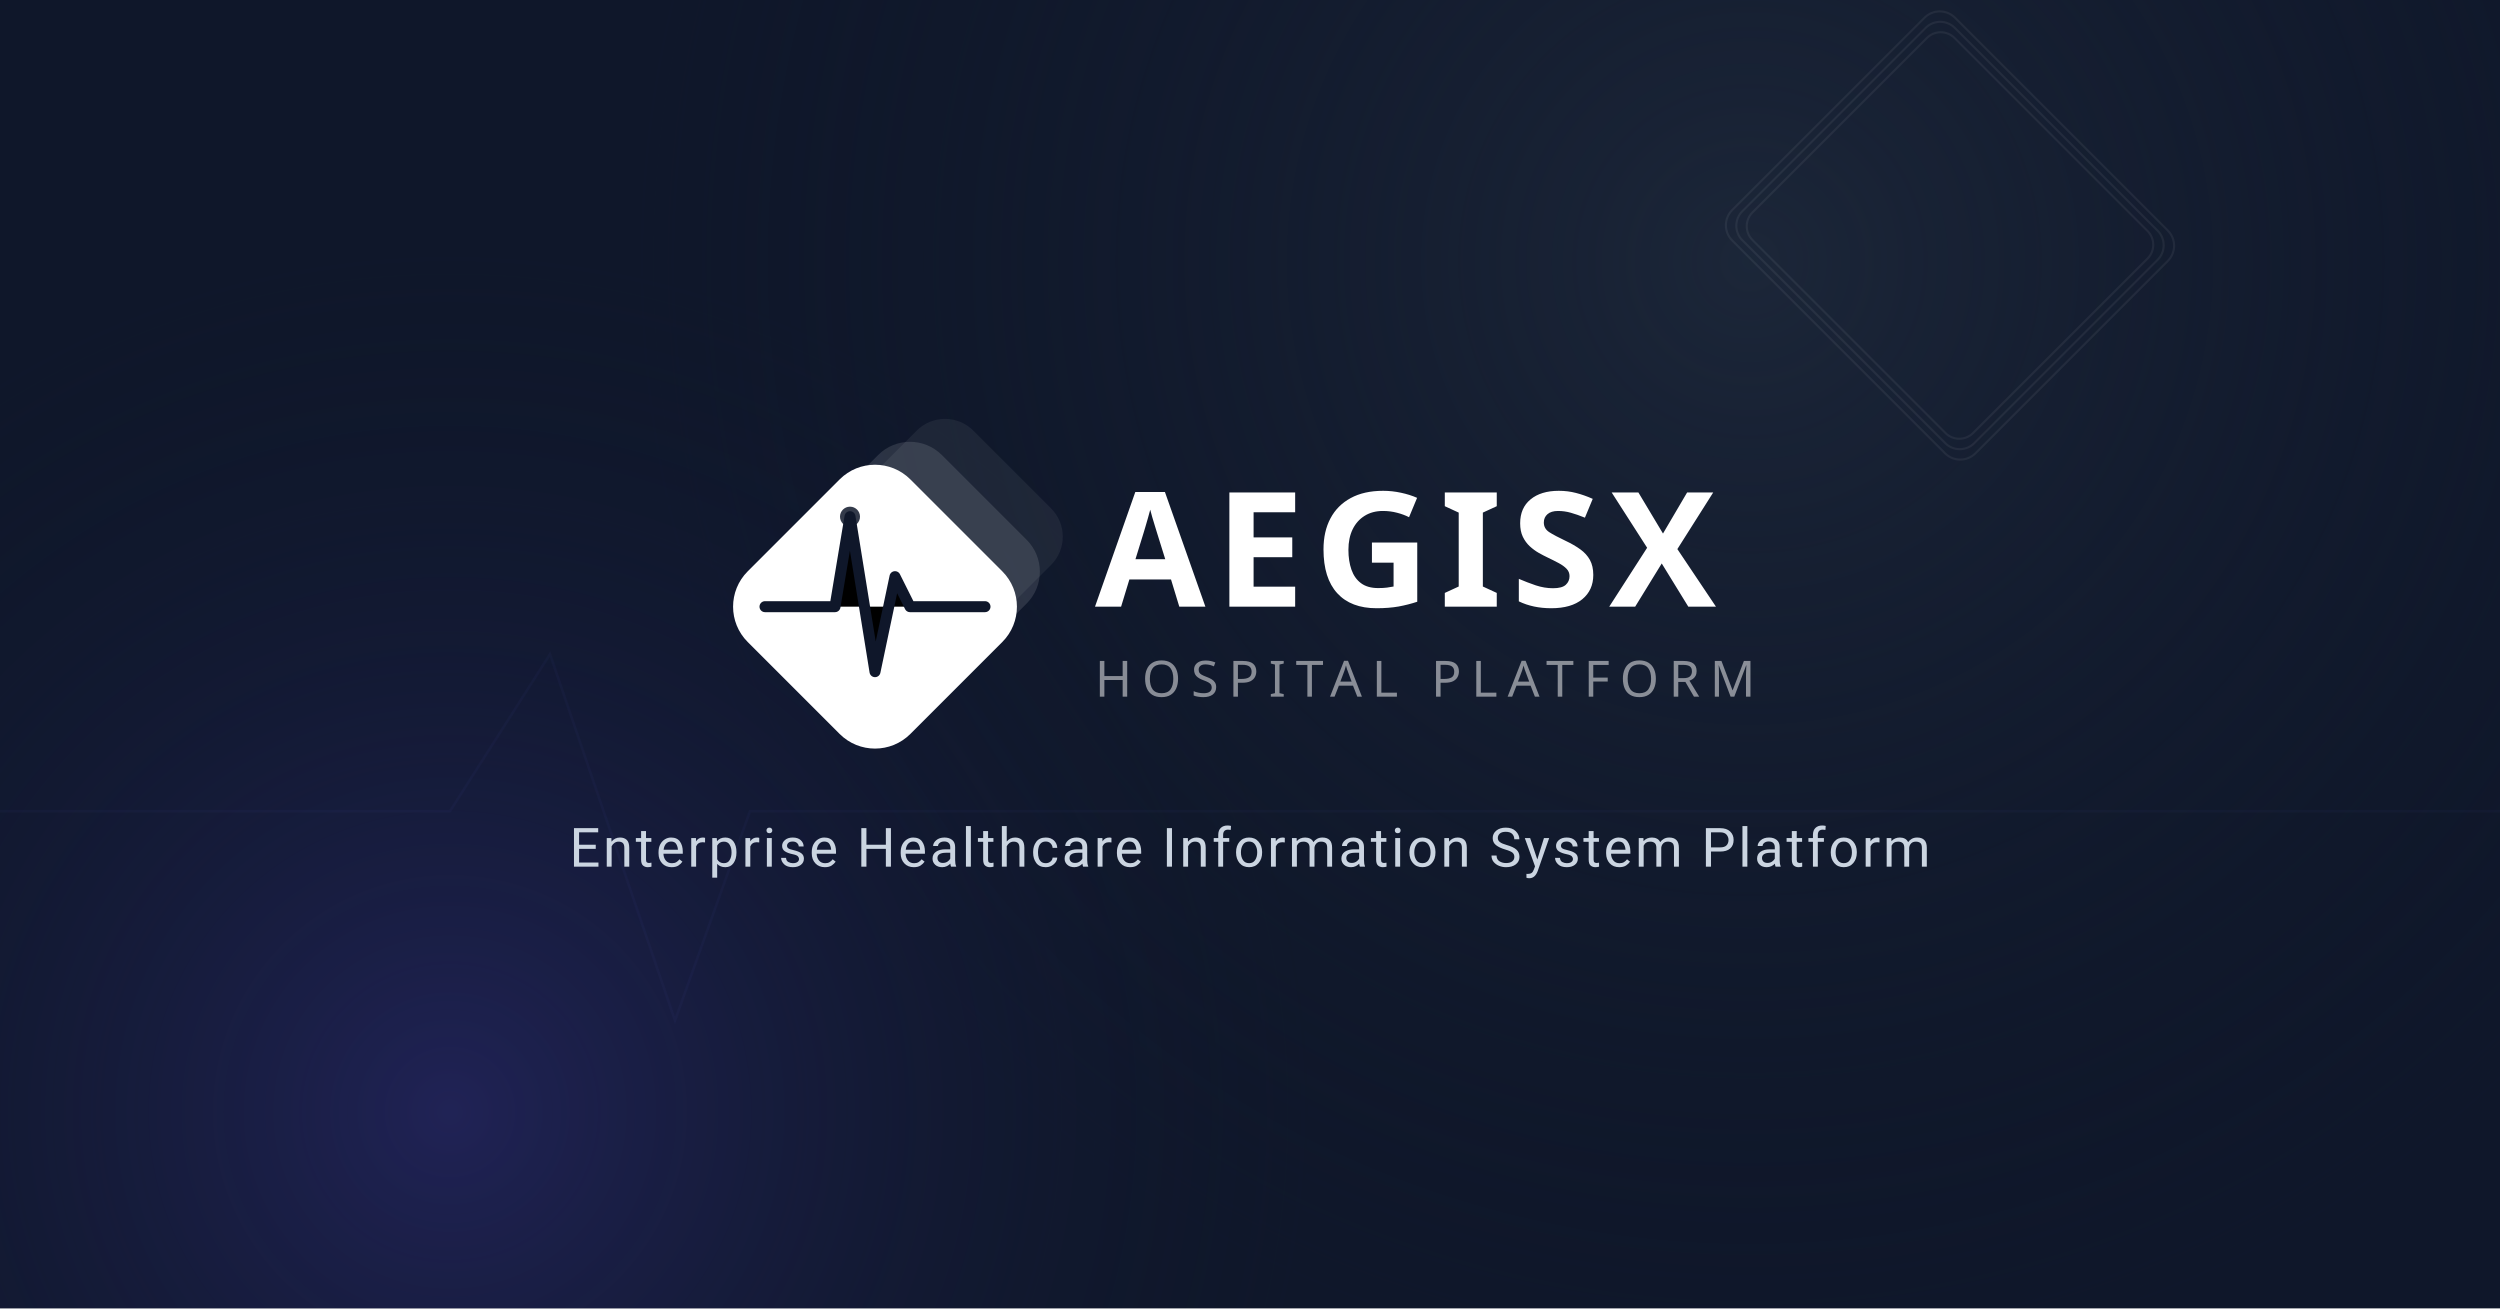
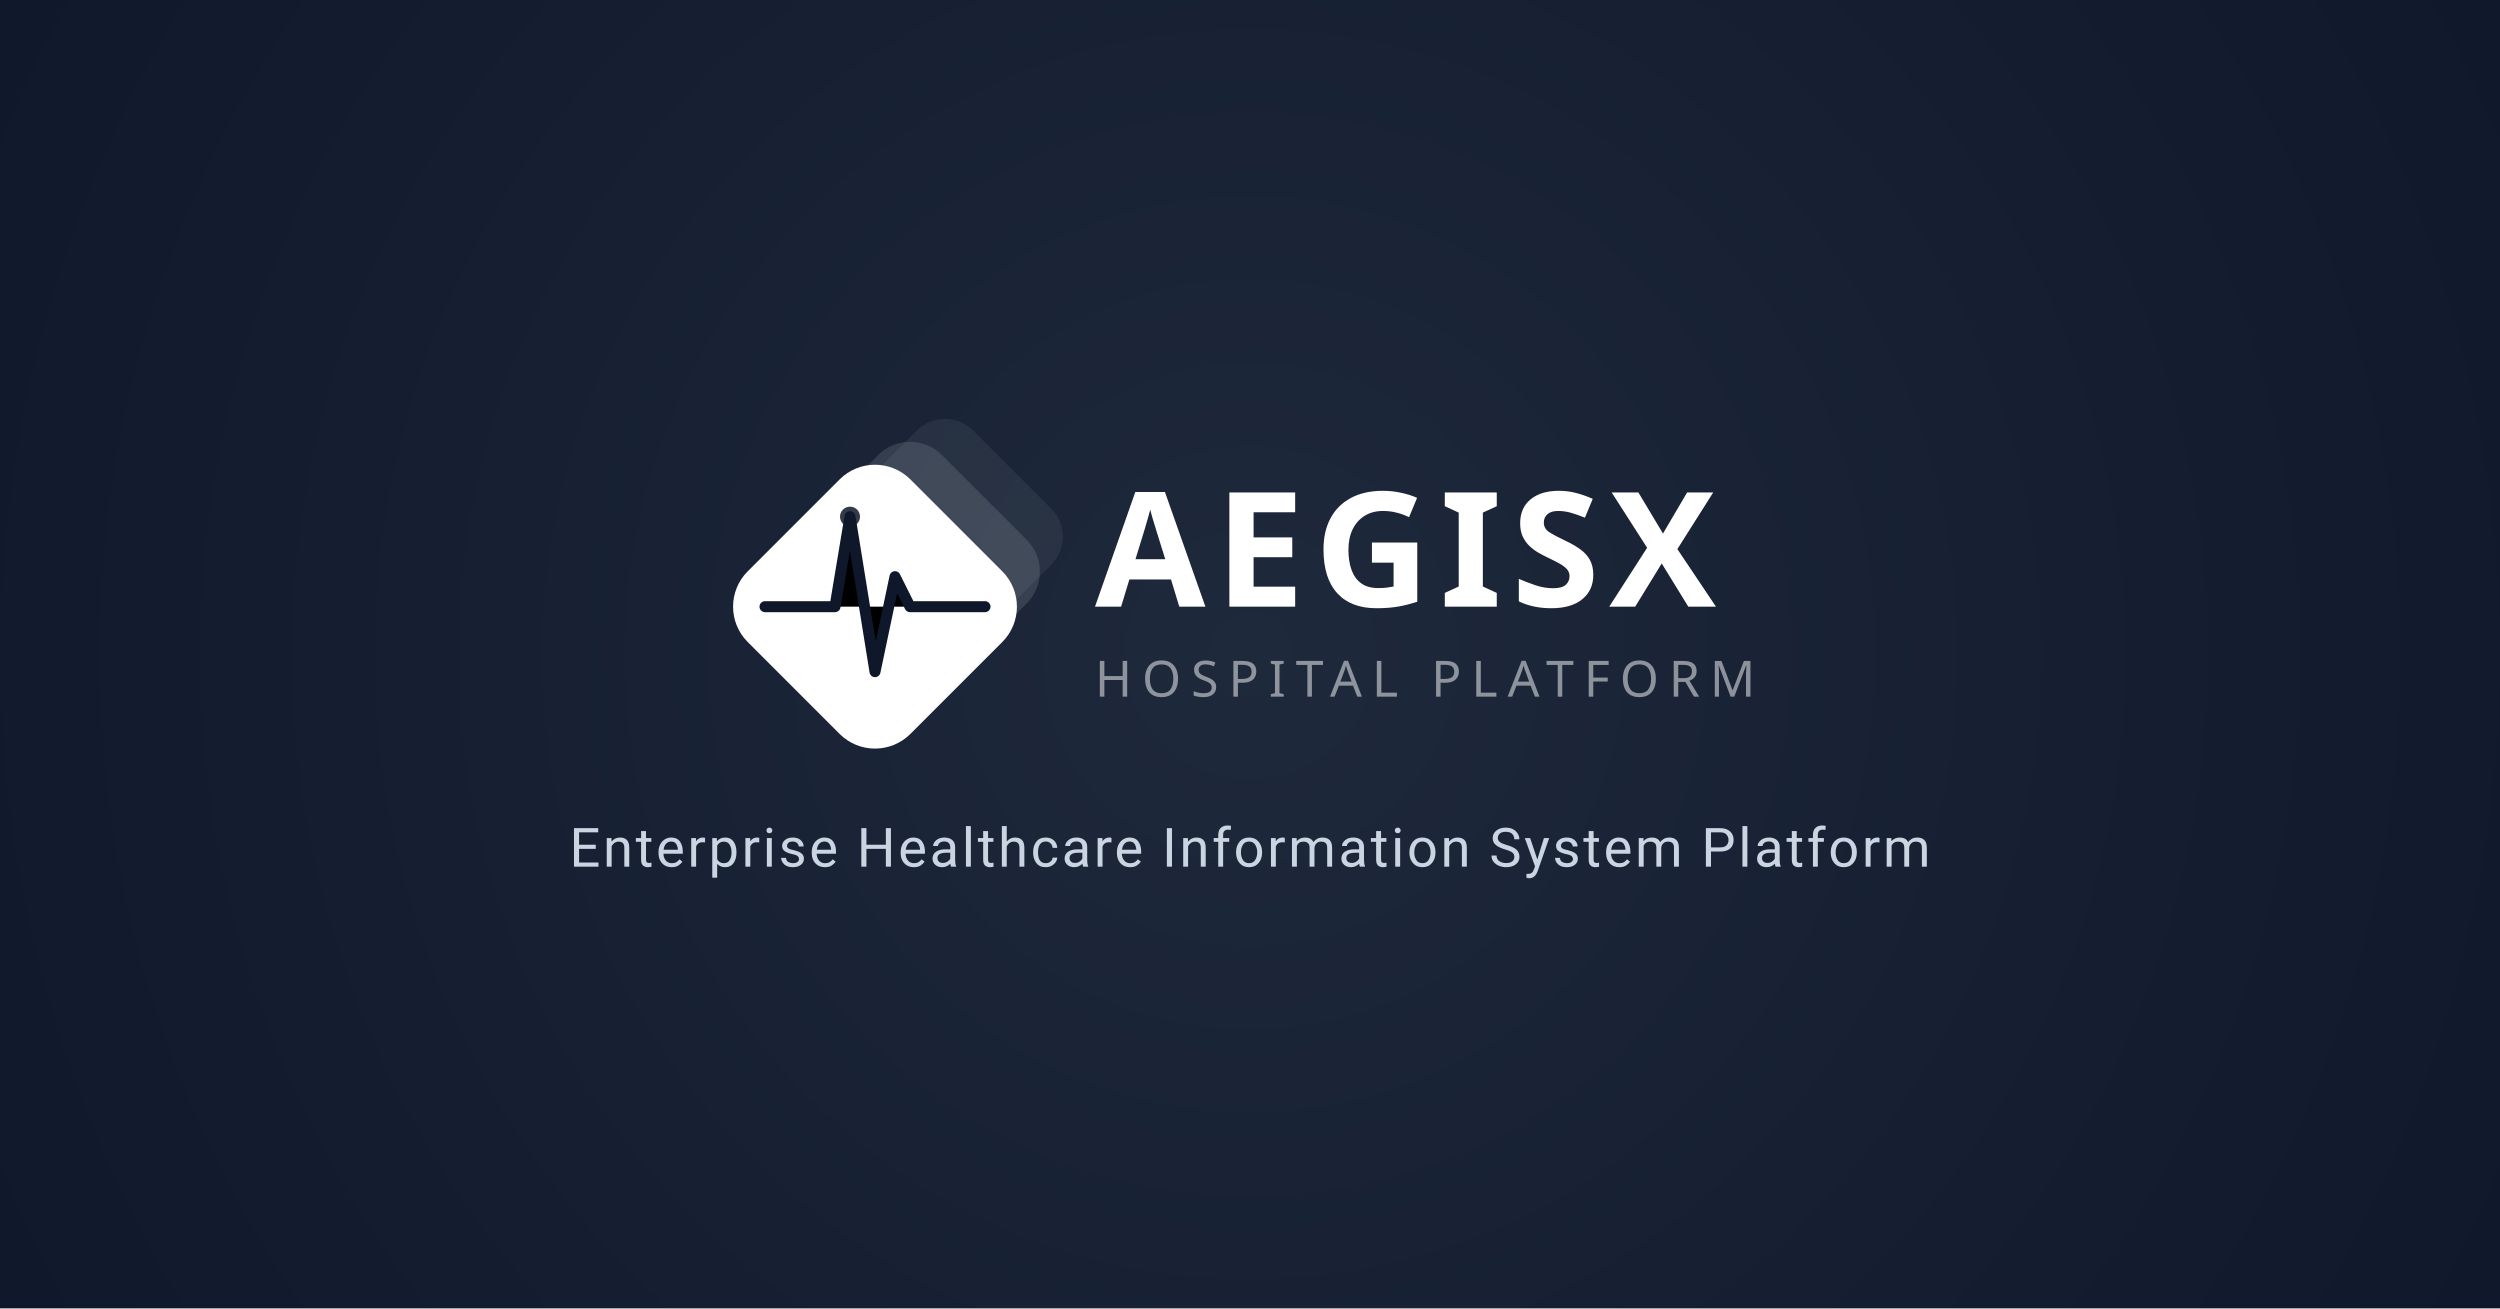
<svg xmlns="http://www.w3.org/2000/svg" width="1200" height="628" viewBox="0 0 1200 628">
  <defs>
-     <radialGradient id="g1" cx="840" cy="125.6" r="540" gradientUnits="userSpaceOnUse">
-       <stop offset="0" stop-color="#1e293b" stop-opacity=".85" />
-       <stop offset="1" stop-color="#0f172a" stop-opacity="0" />
-     </radialGradient>
-     <radialGradient id="g2" cx="216" cy="533.8" r="420" gradientUnits="userSpaceOnUse">
-       <stop offset="0" stop-color="#312e81" stop-opacity=".5" />
-       <stop offset="1" stop-color="#0f172a" stop-opacity="0" />
+     <radialGradient id="bg-glow" cx="600" cy="314" r="720" gradientUnits="userSpaceOnUse">
+       <stop offset="0" stop-color="#1e293b" />
+       <stop offset="1" stop-color="#0f172a" />
    </radialGradient>
  </defs>
-   <rect width="1200" height="628" fill="#0f172a" />
-   <rect width="1200" height="628" fill="url(#g1)" />
-   <rect width="1200" height="628" fill="url(#g2)" />
-   <g opacity=".06" stroke="#fff" stroke-width="1" fill="none">
-     <rect x="861.12" y="44.462" width="149.76" height="137.155" rx="9.36" transform="rotate(45 936 113.04)" />
-     <rect x="857.28" y="40.946" width="157.44" height="144.189" rx="9.84" transform="rotate(45 936 113.04)" />
-     <rect x="853.44" y="37.429" width="165.12" height="151.222" rx="10.32" transform="rotate(45 936 113.04)" />
-   </g>
-   <g opacity=".04" stroke="#6366f1" stroke-width="1.2" fill="none">
-     <path d="M0 389.36 L216 389.36 L264 314 L324 489.84 L360 389.36 L1200 389.36" />
-   </g>
+   <rect width="1200" height="628" fill="url(#bg-glow)" />
  <g transform="translate(336 188) scale(2.4)" font-family="-apple-system, 'Segoe UI', Roboto, sans-serif">
    <rect width="38" height="38" x="-19" y="-19" fill="#fff" opacity=".06" rx="8" transform="rotate(45 -10.506 73.648)" />
    <rect width="42" height="42" x="-21" y="-21" fill="#fff" opacity=".12" rx="9" transform="rotate(45 -22.456 68.698)" />
    <rect width="46" height="46" x="-23" y="-23" fill="#fff" rx="10" transform="rotate(45 -34.406 63.749)" />
    <path stroke="#0f172a" stroke-linecap="round" stroke-linejoin="round" stroke-width="2.2" d="M13 43h14l3-18 5 31 4-19 3 6h15" />
    <circle cx="30" cy="25" r="2" fill="#0f172a" opacity=".85" />
    <text x="79" y="43" fill="#fff" font-family="'IBM Plex Sans', sans-serif" font-size="32" font-weight="700" letter-spacing=".06em">AEGISX</text>
    <text x="79" y="61" fill="#fff" font-family="'IBM Plex Sans', sans-serif" font-size="10" font-weight="400" letter-spacing=".2em" opacity=".5">HOSPITAL PLATFORM</text>
  </g>
  <text x="600" y="416" fill="#cbd5e1" font-family="-apple-system, 'Segoe UI', Roboto, sans-serif" font-size="26" font-weight="400" text-anchor="middle" letter-spacing=".05em">Enterprise Healthcare Information System Platform</text>
</svg>
